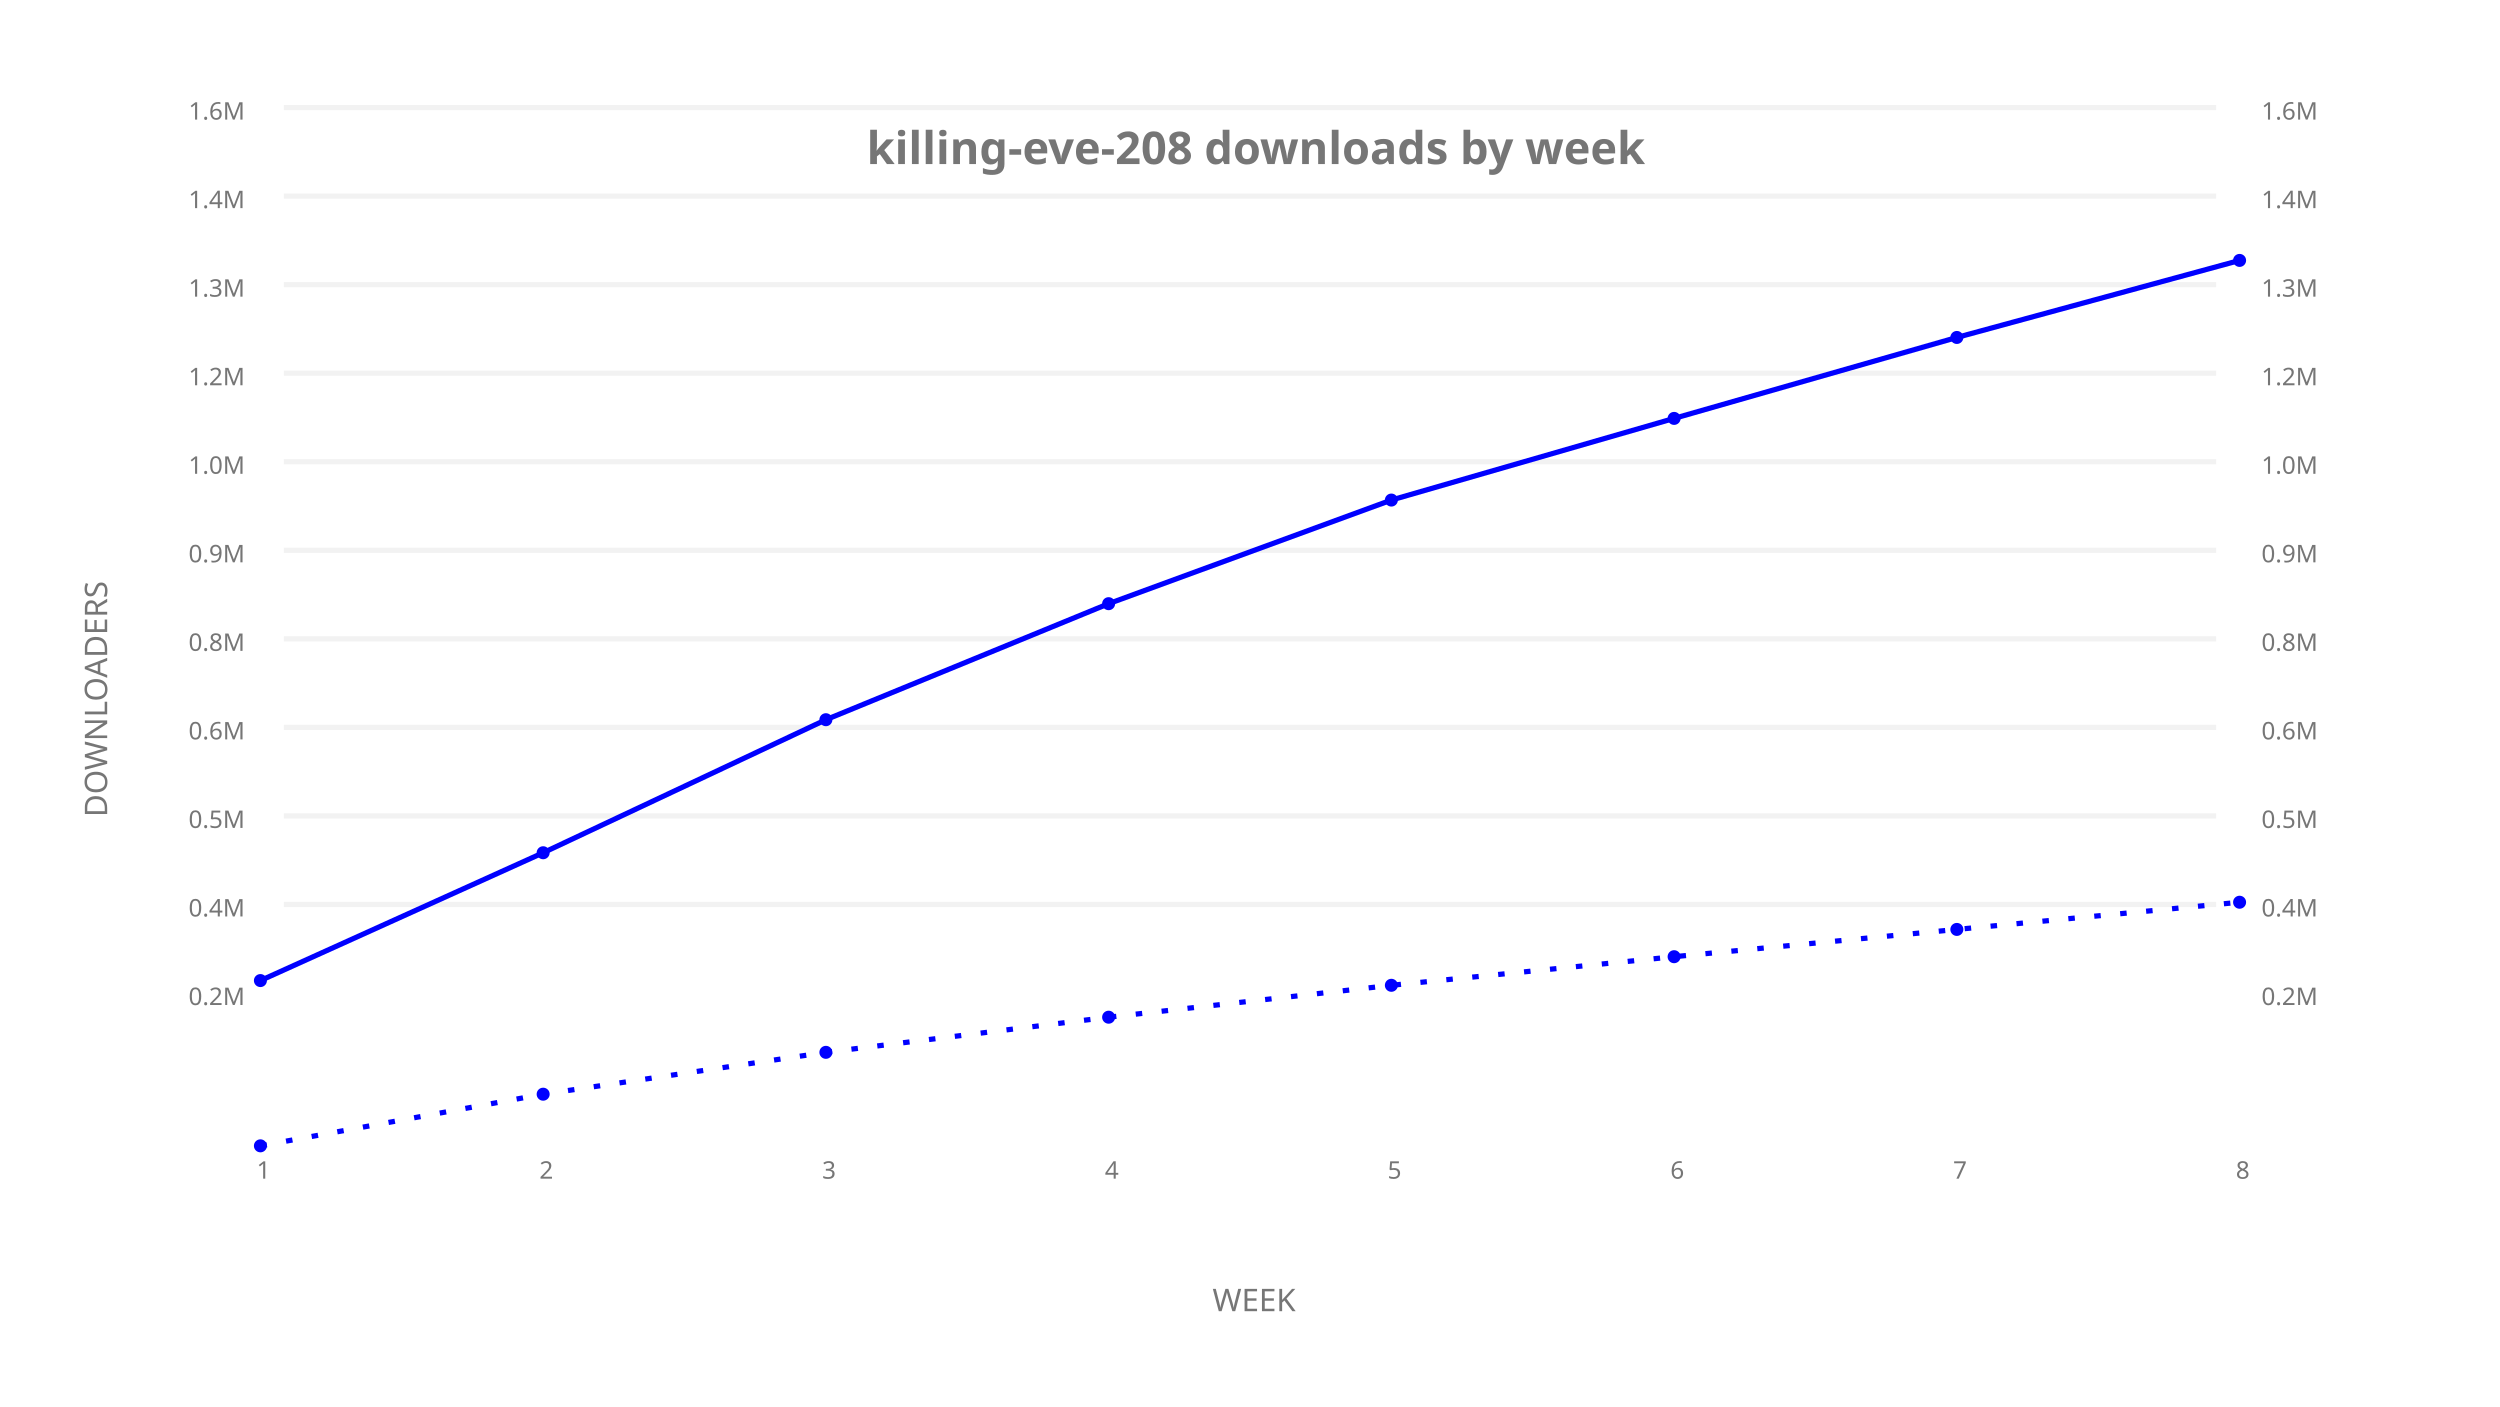
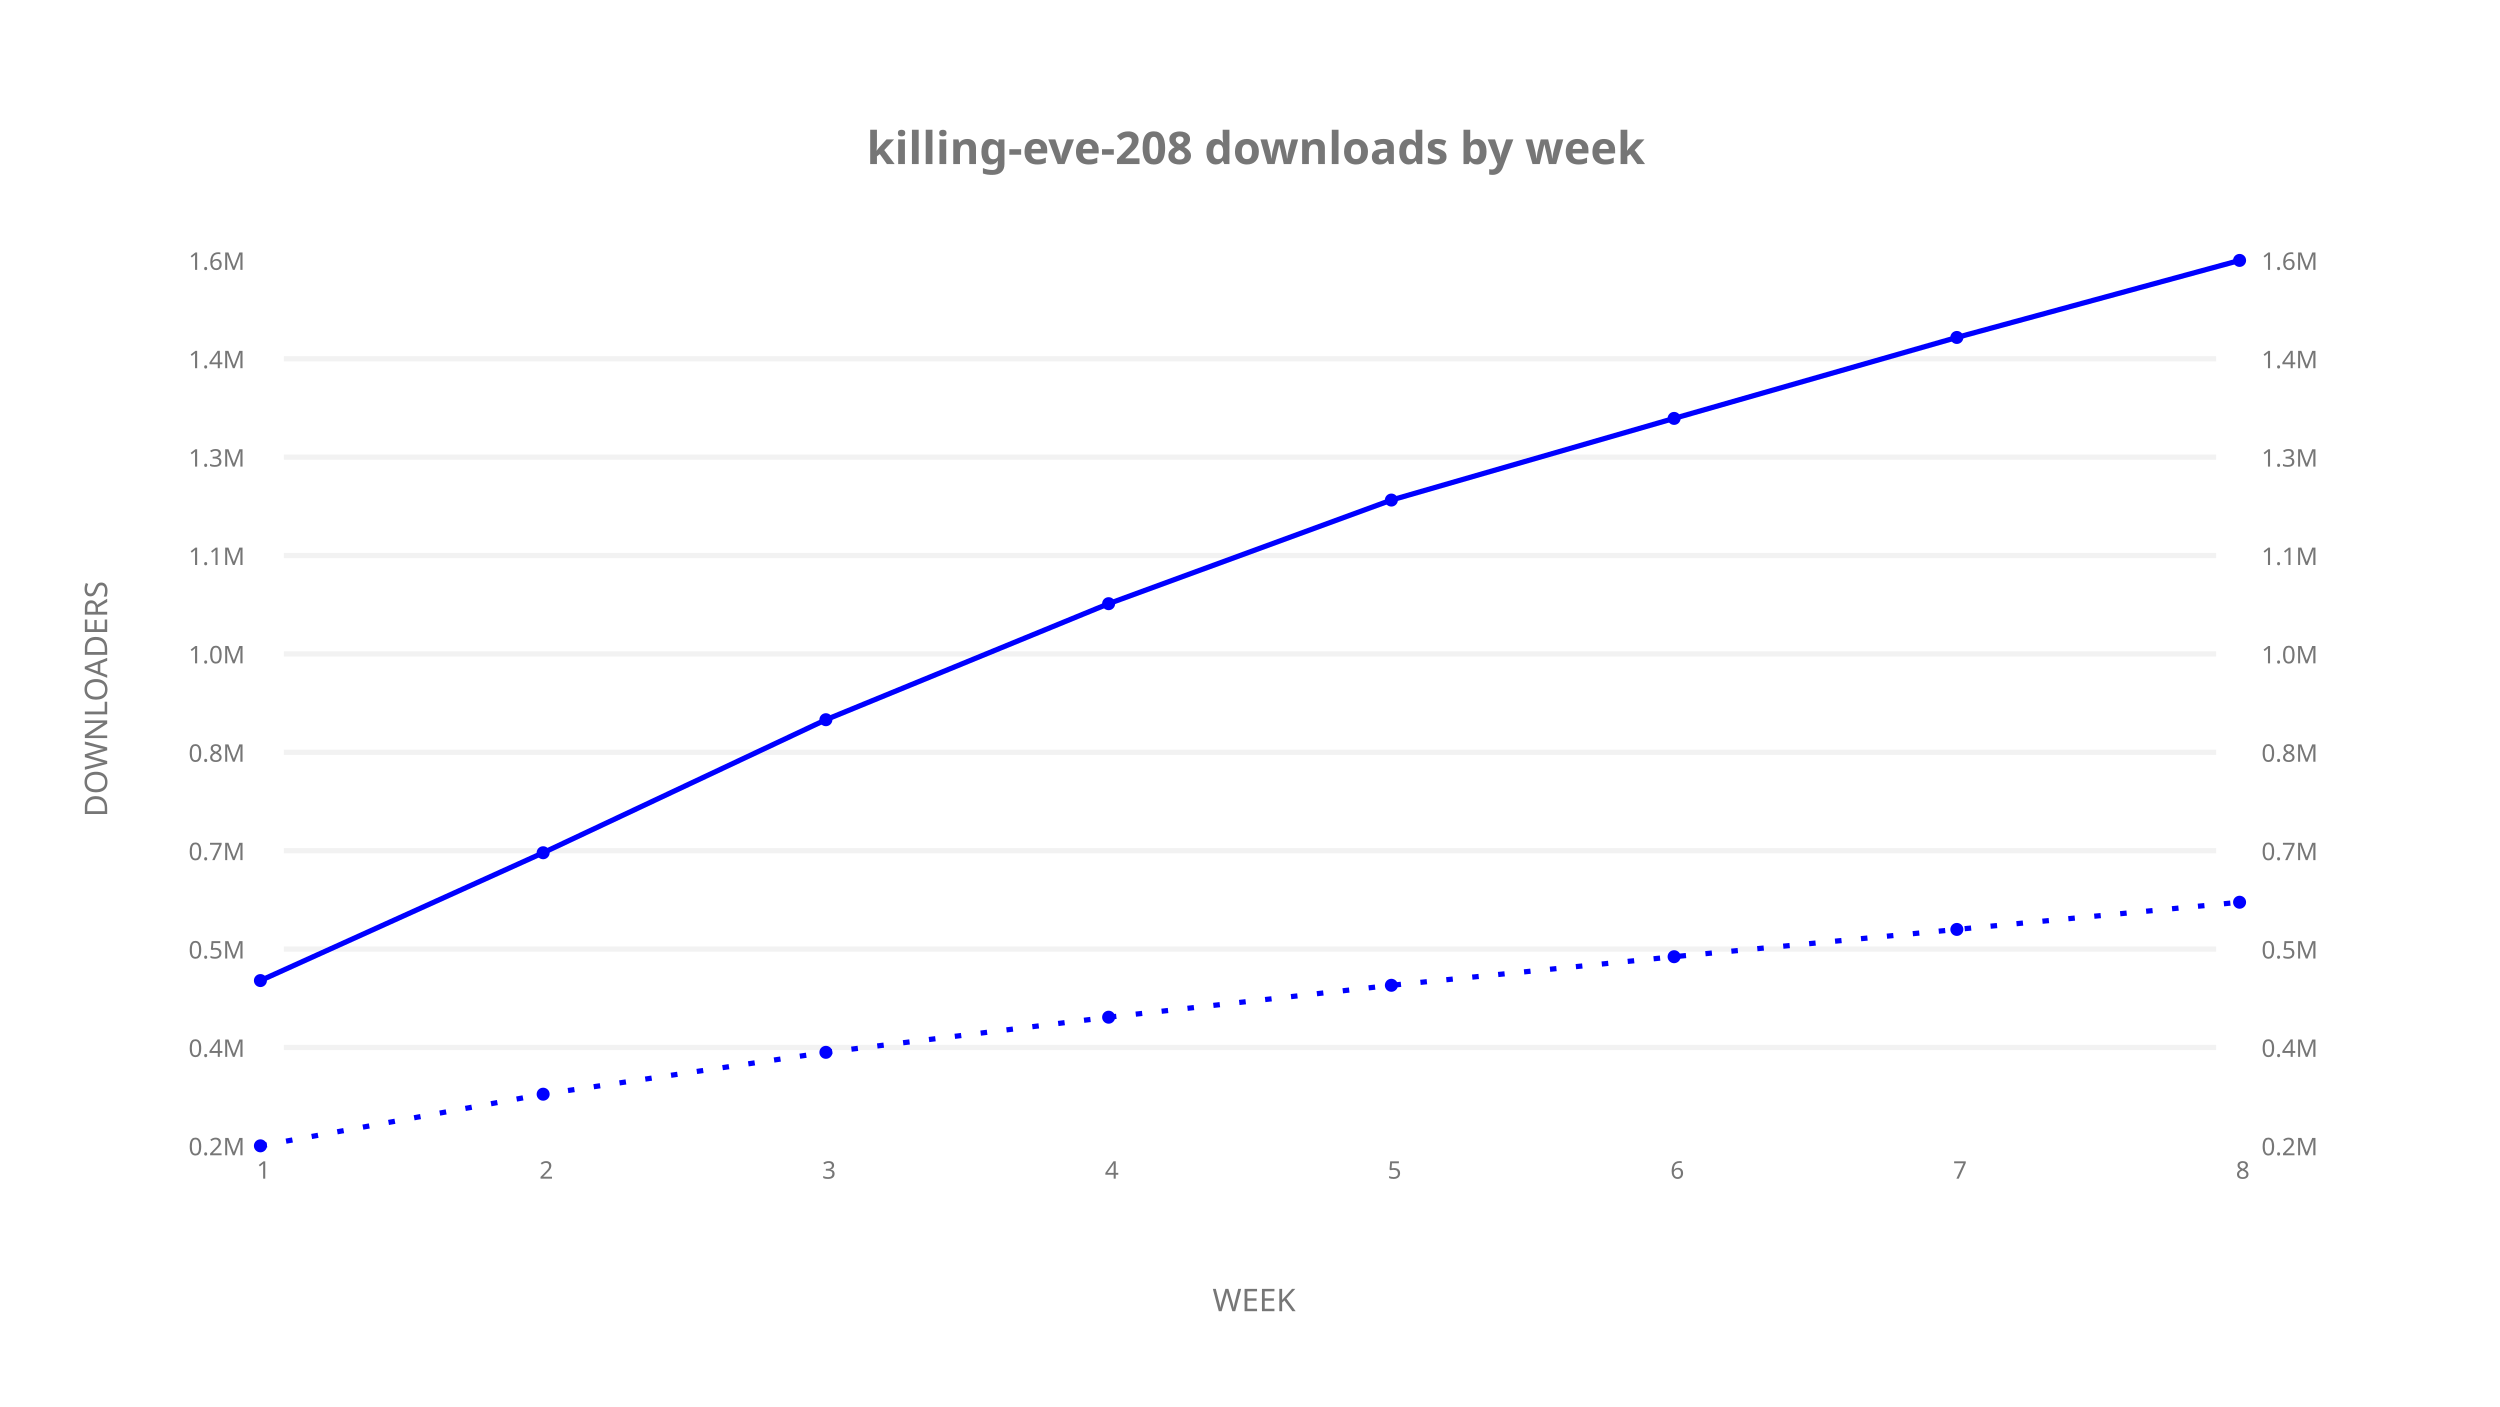
<svg xmlns="http://www.w3.org/2000/svg" xml:space="preserve" id="killing-eve-208-downloads-by-week-killing-eve-208-week" x="0px" y="0px" width="1920px" height="1080px" viewBox="0 0 1920 1080" enable-background="new 0 0 1920 1080" role="img">
  <g id="annotations">
    <text x="960" y="126" font-family="Atkinson Hyperlegible" font-size="26pt" text-anchor="middle" text-align="center" font-weight="600" font-style="normal" style="fill:rgb(118,118,118); fill-opacity:1; stroke:rgb(118,118,118); stroke-opacity:0; stroke-width:0.5"> killing-eve-208 downloads by week</text>
    <g id="axes-lines">
      <text x="960" y="1007" font-family="Atkinson Hyperlegible" font-size="18pt" text-anchor="middle" text-align="center" font-weight="500" font-style="normal" style="fill:rgb(118,118,118); fill-opacity:1; stroke:rgb(118,118,118); stroke-opacity:0; stroke-width:0.5"> WEEK</text>
      <text x="73" y="540" font-family="Atkinson Hyperlegible" font-size="18pt" text-anchor="middle" text-align="center" dominant-baseline="central" font-weight="500" font-style="normal" style="fill:rgb(118,118,118); fill-opacity:1; stroke:rgb(118,118,118); stroke-opacity:0; stroke-width:0.5" transform="rotate(-90,73,540)"> DOWNLOADERS</text>
    </g>
    <g id="tic-y-label-lines">
-       <line x1="218" y1="694.615" x2="1702" y2="694.615" style="fill:rgb(0,0,255); fill-opacity:0; stroke:rgb(242,242,242); stroke-opacity:1; stroke-width:4" />
-       <line x1="218" y1="626.615" x2="1702" y2="626.615" style="fill:rgb(0,0,255); fill-opacity:0; stroke:rgb(242,242,242); stroke-opacity:1; stroke-width:4" />
-       <line x1="218" y1="558.615" x2="1702" y2="558.615" style="fill:rgb(0,0,255); fill-opacity:0; stroke:rgb(242,242,242); stroke-opacity:1; stroke-width:4" />
-       <line x1="218" y1="490.615" x2="1702" y2="490.615" style="fill:rgb(0,0,255); fill-opacity:0; stroke:rgb(242,242,242); stroke-opacity:1; stroke-width:4" />
-       <line x1="218" y1="422.615" x2="1702" y2="422.615" style="fill:rgb(0,0,255); fill-opacity:0; stroke:rgb(242,242,242); stroke-opacity:1; stroke-width:4" />
-       <line x1="218" y1="354.615" x2="1702" y2="354.615" style="fill:rgb(0,0,255); fill-opacity:0; stroke:rgb(242,242,242); stroke-opacity:1; stroke-width:4" />
-       <line x1="218" y1="286.615" x2="1702" y2="286.615" style="fill:rgb(0,0,255); fill-opacity:0; stroke:rgb(242,242,242); stroke-opacity:1; stroke-width:4" />
-       <line x1="218" y1="218.615" x2="1702" y2="218.615" style="fill:rgb(0,0,255); fill-opacity:0; stroke:rgb(242,242,242); stroke-opacity:1; stroke-width:4" />
-       <line x1="218" y1="150.615" x2="1702" y2="150.615" style="fill:rgb(0,0,255); fill-opacity:0; stroke:rgb(242,242,242); stroke-opacity:1; stroke-width:4" />
-       <line x1="218" y1="82.615" x2="1702" y2="82.615" style="fill:rgb(0,0,255); fill-opacity:0; stroke:rgb(242,242,242); stroke-opacity:1; stroke-width:4" />
+       <line x1="218" y1="804.444" x2="1702" y2="804.444" style="fill:rgb(0,0,255); fill-opacity:0; stroke:rgb(242,242,242); stroke-opacity:1; stroke-width:4" />
+       <line x1="218" y1="728.889" x2="1702" y2="728.889" style="fill:rgb(0,0,255); fill-opacity:0; stroke:rgb(242,242,242); stroke-opacity:1; stroke-width:4" />
+       <line x1="218" y1="653.333" x2="1702" y2="653.333" style="fill:rgb(0,0,255); fill-opacity:0; stroke:rgb(242,242,242); stroke-opacity:1; stroke-width:4" />
+       <line x1="218" y1="577.778" x2="1702" y2="577.778" style="fill:rgb(0,0,255); fill-opacity:0; stroke:rgb(242,242,242); stroke-opacity:1; stroke-width:4" />
+       <line x1="218" y1="502.222" x2="1702" y2="502.222" style="fill:rgb(0,0,255); fill-opacity:0; stroke:rgb(242,242,242); stroke-opacity:1; stroke-width:4" />
+       <line x1="218" y1="426.667" x2="1702" y2="426.667" style="fill:rgb(0,0,255); fill-opacity:0; stroke:rgb(242,242,242); stroke-opacity:1; stroke-width:4" />
+       <line x1="218" y1="351.111" x2="1702" y2="351.111" style="fill:rgb(0,0,255); fill-opacity:0; stroke:rgb(242,242,242); stroke-opacity:1; stroke-width:4" />
+       <line x1="218" y1="275.556" x2="1702" y2="275.556" style="fill:rgb(0,0,255); fill-opacity:0; stroke:rgb(242,242,242); stroke-opacity:1; stroke-width:4" />
    </g>
    <g id="tic-x-labels">
      <text x="200" y="898" font-family="Atkinson Hyperlegible" font-size="14pt" text-anchor="middle" text-align="center" dominant-baseline="central" font-weight="400" font-style="normal" style="fill:rgb(118,118,118); fill-opacity:1; stroke:rgb(118,118,118); stroke-opacity:0; stroke-width:0.5"> 1</text>
      <text x="417.143" y="898" font-family="Atkinson Hyperlegible" font-size="14pt" text-anchor="middle" text-align="center" dominant-baseline="central" font-weight="400" font-style="normal" style="fill:rgb(118,118,118); fill-opacity:1; stroke:rgb(118,118,118); stroke-opacity:0; stroke-width:0.5"> 2</text>
      <text x="634.286" y="898" font-family="Atkinson Hyperlegible" font-size="14pt" text-anchor="middle" text-align="center" dominant-baseline="central" font-weight="400" font-style="normal" style="fill:rgb(118,118,118); fill-opacity:1; stroke:rgb(118,118,118); stroke-opacity:0; stroke-width:0.5"> 3</text>
      <text x="851.429" y="898" font-family="Atkinson Hyperlegible" font-size="14pt" text-anchor="middle" text-align="center" dominant-baseline="central" font-weight="400" font-style="normal" style="fill:rgb(118,118,118); fill-opacity:1; stroke:rgb(118,118,118); stroke-opacity:0; stroke-width:0.5"> 4</text>
      <text x="1068.571" y="898" font-family="Atkinson Hyperlegible" font-size="14pt" text-anchor="middle" text-align="center" dominant-baseline="central" font-weight="400" font-style="normal" style="fill:rgb(118,118,118); fill-opacity:1; stroke:rgb(118,118,118); stroke-opacity:0; stroke-width:0.5"> 5</text>
      <text x="1285.714" y="898" font-family="Atkinson Hyperlegible" font-size="14pt" text-anchor="middle" text-align="center" dominant-baseline="central" font-weight="400" font-style="normal" style="fill:rgb(118,118,118); fill-opacity:1; stroke:rgb(118,118,118); stroke-opacity:0; stroke-width:0.5"> 6</text>
      <text x="1502.857" y="898" font-family="Atkinson Hyperlegible" font-size="14pt" text-anchor="middle" text-align="center" dominant-baseline="central" font-weight="400" font-style="normal" style="fill:rgb(118,118,118); fill-opacity:1; stroke:rgb(118,118,118); stroke-opacity:0; stroke-width:0.5"> 7</text>
      <text x="1720" y="898" font-family="Atkinson Hyperlegible" font-size="14pt" text-anchor="middle" text-align="center" dominant-baseline="central" font-weight="400" font-style="normal" style="fill:rgb(118,118,118); fill-opacity:1; stroke:rgb(118,118,118); stroke-opacity:0; stroke-width:0.5"> 8</text>
    </g>
    <g id="tic-y-labels">
-       <text x="164" y="764.615" font-family="Atkinson Hyperlegible" font-size="14pt" text-anchor="middle" text-align="center" dominant-baseline="central" font-weight="400" font-style="normal" style="fill:rgb(118,118,118); fill-opacity:1; stroke:rgb(118,118,118); stroke-opacity:0; stroke-width:0.5"> 0.2M</text>
-       <text x="1756" y="764.615" font-family="Atkinson Hyperlegible" font-size="14pt" text-anchor="middle" text-align="center" dominant-baseline="central" font-weight="400" font-style="normal" style="fill:rgb(118,118,118); fill-opacity:1; stroke:rgb(118,118,118); stroke-opacity:0; stroke-width:0.5"> 0.2M</text>
-       <text x="164" y="696.615" font-family="Atkinson Hyperlegible" font-size="14pt" text-anchor="middle" text-align="center" dominant-baseline="central" font-weight="400" font-style="normal" style="fill:rgb(118,118,118); fill-opacity:1; stroke:rgb(118,118,118); stroke-opacity:0; stroke-width:0.5"> 0.4M</text>
-       <text x="1756" y="696.615" font-family="Atkinson Hyperlegible" font-size="14pt" text-anchor="middle" text-align="center" dominant-baseline="central" font-weight="400" font-style="normal" style="fill:rgb(118,118,118); fill-opacity:1; stroke:rgb(118,118,118); stroke-opacity:0; stroke-width:0.5"> 0.4M</text>
-       <text x="164" y="628.615" font-family="Atkinson Hyperlegible" font-size="14pt" text-anchor="middle" text-align="center" dominant-baseline="central" font-weight="400" font-style="normal" style="fill:rgb(118,118,118); fill-opacity:1; stroke:rgb(118,118,118); stroke-opacity:0; stroke-width:0.5"> 0.5M</text>
-       <text x="1756" y="628.615" font-family="Atkinson Hyperlegible" font-size="14pt" text-anchor="middle" text-align="center" dominant-baseline="central" font-weight="400" font-style="normal" style="fill:rgb(118,118,118); fill-opacity:1; stroke:rgb(118,118,118); stroke-opacity:0; stroke-width:0.5"> 0.5M</text>
-       <text x="164" y="560.615" font-family="Atkinson Hyperlegible" font-size="14pt" text-anchor="middle" text-align="center" dominant-baseline="central" font-weight="400" font-style="normal" style="fill:rgb(118,118,118); fill-opacity:1; stroke:rgb(118,118,118); stroke-opacity:0; stroke-width:0.5"> 0.6M</text>
-       <text x="1756" y="560.615" font-family="Atkinson Hyperlegible" font-size="14pt" text-anchor="middle" text-align="center" dominant-baseline="central" font-weight="400" font-style="normal" style="fill:rgb(118,118,118); fill-opacity:1; stroke:rgb(118,118,118); stroke-opacity:0; stroke-width:0.5"> 0.6M</text>
-       <text x="164" y="492.615" font-family="Atkinson Hyperlegible" font-size="14pt" text-anchor="middle" text-align="center" dominant-baseline="central" font-weight="400" font-style="normal" style="fill:rgb(118,118,118); fill-opacity:1; stroke:rgb(118,118,118); stroke-opacity:0; stroke-width:0.5"> 0.8M</text>
-       <text x="1756" y="492.615" font-family="Atkinson Hyperlegible" font-size="14pt" text-anchor="middle" text-align="center" dominant-baseline="central" font-weight="400" font-style="normal" style="fill:rgb(118,118,118); fill-opacity:1; stroke:rgb(118,118,118); stroke-opacity:0; stroke-width:0.5"> 0.8M</text>
-       <text x="164" y="424.615" font-family="Atkinson Hyperlegible" font-size="14pt" text-anchor="middle" text-align="center" dominant-baseline="central" font-weight="400" font-style="normal" style="fill:rgb(118,118,118); fill-opacity:1; stroke:rgb(118,118,118); stroke-opacity:0; stroke-width:0.5"> 0.9M</text>
-       <text x="1756" y="424.615" font-family="Atkinson Hyperlegible" font-size="14pt" text-anchor="middle" text-align="center" dominant-baseline="central" font-weight="400" font-style="normal" style="fill:rgb(118,118,118); fill-opacity:1; stroke:rgb(118,118,118); stroke-opacity:0; stroke-width:0.5"> 0.9M</text>
-       <text x="164" y="356.615" font-family="Atkinson Hyperlegible" font-size="14pt" text-anchor="middle" text-align="center" dominant-baseline="central" font-weight="400" font-style="normal" style="fill:rgb(118,118,118); fill-opacity:1; stroke:rgb(118,118,118); stroke-opacity:0; stroke-width:0.5"> 1.0M</text>
-       <text x="1756" y="356.615" font-family="Atkinson Hyperlegible" font-size="14pt" text-anchor="middle" text-align="center" dominant-baseline="central" font-weight="400" font-style="normal" style="fill:rgb(118,118,118); fill-opacity:1; stroke:rgb(118,118,118); stroke-opacity:0; stroke-width:0.5"> 1.0M</text>
-       <text x="164" y="288.615" font-family="Atkinson Hyperlegible" font-size="14pt" text-anchor="middle" text-align="center" dominant-baseline="central" font-weight="400" font-style="normal" style="fill:rgb(118,118,118); fill-opacity:1; stroke:rgb(118,118,118); stroke-opacity:0; stroke-width:0.5"> 1.2M</text>
-       <text x="1756" y="288.615" font-family="Atkinson Hyperlegible" font-size="14pt" text-anchor="middle" text-align="center" dominant-baseline="central" font-weight="400" font-style="normal" style="fill:rgb(118,118,118); fill-opacity:1; stroke:rgb(118,118,118); stroke-opacity:0; stroke-width:0.5"> 1.2M</text>
-       <text x="164" y="220.615" font-family="Atkinson Hyperlegible" font-size="14pt" text-anchor="middle" text-align="center" dominant-baseline="central" font-weight="400" font-style="normal" style="fill:rgb(118,118,118); fill-opacity:1; stroke:rgb(118,118,118); stroke-opacity:0; stroke-width:0.5"> 1.3M</text>
-       <text x="1756" y="220.615" font-family="Atkinson Hyperlegible" font-size="14pt" text-anchor="middle" text-align="center" dominant-baseline="central" font-weight="400" font-style="normal" style="fill:rgb(118,118,118); fill-opacity:1; stroke:rgb(118,118,118); stroke-opacity:0; stroke-width:0.5"> 1.3M</text>
-       <text x="164" y="152.615" font-family="Atkinson Hyperlegible" font-size="14pt" text-anchor="middle" text-align="center" dominant-baseline="central" font-weight="400" font-style="normal" style="fill:rgb(118,118,118); fill-opacity:1; stroke:rgb(118,118,118); stroke-opacity:0; stroke-width:0.5"> 1.4M</text>
-       <text x="1756" y="152.615" font-family="Atkinson Hyperlegible" font-size="14pt" text-anchor="middle" text-align="center" dominant-baseline="central" font-weight="400" font-style="normal" style="fill:rgb(118,118,118); fill-opacity:1; stroke:rgb(118,118,118); stroke-opacity:0; stroke-width:0.5"> 1.4M</text>
-       <text x="164" y="84.615" font-family="Atkinson Hyperlegible" font-size="14pt" text-anchor="middle" text-align="center" dominant-baseline="central" font-weight="400" font-style="normal" style="fill:rgb(118,118,118); fill-opacity:1; stroke:rgb(118,118,118); stroke-opacity:0; stroke-width:0.5"> 1.6M</text>
-       <text x="1756" y="84.615" font-family="Atkinson Hyperlegible" font-size="14pt" text-anchor="middle" text-align="center" dominant-baseline="central" font-weight="400" font-style="normal" style="fill:rgb(118,118,118); fill-opacity:1; stroke:rgb(118,118,118); stroke-opacity:0; stroke-width:0.5"> 1.6M</text>
+       <text x="164" y="880" font-family="Atkinson Hyperlegible" font-size="14pt" text-anchor="middle" text-align="center" dominant-baseline="central" font-weight="400" font-style="normal" style="fill:rgb(118,118,118); fill-opacity:1; stroke:rgb(118,118,118); stroke-opacity:0; stroke-width:0.5"> 0.2M</text>
+       <text x="1756" y="880" font-family="Atkinson Hyperlegible" font-size="14pt" text-anchor="middle" text-align="center" dominant-baseline="central" font-weight="400" font-style="normal" style="fill:rgb(118,118,118); fill-opacity:1; stroke:rgb(118,118,118); stroke-opacity:0; stroke-width:0.5"> 0.2M</text>
+       <text x="164" y="804.444" font-family="Atkinson Hyperlegible" font-size="14pt" text-anchor="middle" text-align="center" dominant-baseline="central" font-weight="400" font-style="normal" style="fill:rgb(118,118,118); fill-opacity:1; stroke:rgb(118,118,118); stroke-opacity:0; stroke-width:0.5"> 0.4M</text>
+       <text x="1756" y="804.444" font-family="Atkinson Hyperlegible" font-size="14pt" text-anchor="middle" text-align="center" dominant-baseline="central" font-weight="400" font-style="normal" style="fill:rgb(118,118,118); fill-opacity:1; stroke:rgb(118,118,118); stroke-opacity:0; stroke-width:0.5"> 0.4M</text>
+       <text x="164" y="728.889" font-family="Atkinson Hyperlegible" font-size="14pt" text-anchor="middle" text-align="center" dominant-baseline="central" font-weight="400" font-style="normal" style="fill:rgb(118,118,118); fill-opacity:1; stroke:rgb(118,118,118); stroke-opacity:0; stroke-width:0.5"> 0.5M</text>
+       <text x="1756" y="728.889" font-family="Atkinson Hyperlegible" font-size="14pt" text-anchor="middle" text-align="center" dominant-baseline="central" font-weight="400" font-style="normal" style="fill:rgb(118,118,118); fill-opacity:1; stroke:rgb(118,118,118); stroke-opacity:0; stroke-width:0.5"> 0.5M</text>
+       <text x="164" y="653.333" font-family="Atkinson Hyperlegible" font-size="14pt" text-anchor="middle" text-align="center" dominant-baseline="central" font-weight="400" font-style="normal" style="fill:rgb(118,118,118); fill-opacity:1; stroke:rgb(118,118,118); stroke-opacity:0; stroke-width:0.5"> 0.7M</text>
+       <text x="1756" y="653.333" font-family="Atkinson Hyperlegible" font-size="14pt" text-anchor="middle" text-align="center" dominant-baseline="central" font-weight="400" font-style="normal" style="fill:rgb(118,118,118); fill-opacity:1; stroke:rgb(118,118,118); stroke-opacity:0; stroke-width:0.5"> 0.7M</text>
+       <text x="164" y="577.778" font-family="Atkinson Hyperlegible" font-size="14pt" text-anchor="middle" text-align="center" dominant-baseline="central" font-weight="400" font-style="normal" style="fill:rgb(118,118,118); fill-opacity:1; stroke:rgb(118,118,118); stroke-opacity:0; stroke-width:0.5"> 0.8M</text>
+       <text x="1756" y="577.778" font-family="Atkinson Hyperlegible" font-size="14pt" text-anchor="middle" text-align="center" dominant-baseline="central" font-weight="400" font-style="normal" style="fill:rgb(118,118,118); fill-opacity:1; stroke:rgb(118,118,118); stroke-opacity:0; stroke-width:0.5"> 0.8M</text>
+       <text x="164" y="502.222" font-family="Atkinson Hyperlegible" font-size="14pt" text-anchor="middle" text-align="center" dominant-baseline="central" font-weight="400" font-style="normal" style="fill:rgb(118,118,118); fill-opacity:1; stroke:rgb(118,118,118); stroke-opacity:0; stroke-width:0.5"> 1.0M</text>
+       <text x="1756" y="502.222" font-family="Atkinson Hyperlegible" font-size="14pt" text-anchor="middle" text-align="center" dominant-baseline="central" font-weight="400" font-style="normal" style="fill:rgb(118,118,118); fill-opacity:1; stroke:rgb(118,118,118); stroke-opacity:0; stroke-width:0.5"> 1.0M</text>
+       <text x="164" y="426.667" font-family="Atkinson Hyperlegible" font-size="14pt" text-anchor="middle" text-align="center" dominant-baseline="central" font-weight="400" font-style="normal" style="fill:rgb(118,118,118); fill-opacity:1; stroke:rgb(118,118,118); stroke-opacity:0; stroke-width:0.5"> 1.1M</text>
+       <text x="1756" y="426.667" font-family="Atkinson Hyperlegible" font-size="14pt" text-anchor="middle" text-align="center" dominant-baseline="central" font-weight="400" font-style="normal" style="fill:rgb(118,118,118); fill-opacity:1; stroke:rgb(118,118,118); stroke-opacity:0; stroke-width:0.5"> 1.1M</text>
+       <text x="164" y="351.111" font-family="Atkinson Hyperlegible" font-size="14pt" text-anchor="middle" text-align="center" dominant-baseline="central" font-weight="400" font-style="normal" style="fill:rgb(118,118,118); fill-opacity:1; stroke:rgb(118,118,118); stroke-opacity:0; stroke-width:0.5"> 1.3M</text>
+       <text x="1756" y="351.111" font-family="Atkinson Hyperlegible" font-size="14pt" text-anchor="middle" text-align="center" dominant-baseline="central" font-weight="400" font-style="normal" style="fill:rgb(118,118,118); fill-opacity:1; stroke:rgb(118,118,118); stroke-opacity:0; stroke-width:0.5"> 1.3M</text>
+       <text x="164" y="275.556" font-family="Atkinson Hyperlegible" font-size="14pt" text-anchor="middle" text-align="center" dominant-baseline="central" font-weight="400" font-style="normal" style="fill:rgb(118,118,118); fill-opacity:1; stroke:rgb(118,118,118); stroke-opacity:0; stroke-width:0.5"> 1.4M</text>
+       <text x="1756" y="275.556" font-family="Atkinson Hyperlegible" font-size="14pt" text-anchor="middle" text-align="center" dominant-baseline="central" font-weight="400" font-style="normal" style="fill:rgb(118,118,118); fill-opacity:1; stroke:rgb(118,118,118); stroke-opacity:0; stroke-width:0.5"> 1.4M</text>
+       <text x="164" y="200" font-family="Atkinson Hyperlegible" font-size="14pt" text-anchor="middle" text-align="center" dominant-baseline="central" font-weight="400" font-style="normal" style="fill:rgb(118,118,118); fill-opacity:1; stroke:rgb(118,118,118); stroke-opacity:0; stroke-width:0.5"> 1.6M</text>
+       <text x="1756" y="200" font-family="Atkinson Hyperlegible" font-size="14pt" text-anchor="middle" text-align="center" dominant-baseline="central" font-weight="400" font-style="normal" style="fill:rgb(118,118,118); fill-opacity:1; stroke:rgb(118,118,118); stroke-opacity:0; stroke-width:0.5"> 1.6M</text>
    </g>
  </g>
  <g id="polyline-killing-eve-208 downloads by week">
    <polyline points="200,753.078 417.143,654.909 634.286,552.737 851.429,463.623 1068.57,384.049 1285.71,321.331 1502.86,259.168 1720,200 " style="fill:rgb(0,0,255); fill-opacity:0; stroke:rgb(0,0,255); stroke-opacity:1; stroke-width:4" />
  </g>
  <g id="markers-killing-eve-208 downloads by week">
    <circle cx="200" cy="753.078" r="5" style="fill:rgb(0,0,255); fill-opacity:1; stroke:rgb(0,0,255); stroke-opacity:0; stroke-width:4">
</circle>
    <circle cx="417.143" cy="654.909" r="5" style="fill:rgb(0,0,255); fill-opacity:1; stroke:rgb(0,0,255); stroke-opacity:0; stroke-width:4">
</circle>
    <circle cx="634.286" cy="552.737" r="5" style="fill:rgb(0,0,255); fill-opacity:1; stroke:rgb(0,0,255); stroke-opacity:0; stroke-width:4">
</circle>
    <circle cx="851.429" cy="463.623" r="5" style="fill:rgb(0,0,255); fill-opacity:1; stroke:rgb(0,0,255); stroke-opacity:0; stroke-width:4">
</circle>
    <circle cx="1068.571" cy="384.049" r="5" style="fill:rgb(0,0,255); fill-opacity:1; stroke:rgb(0,0,255); stroke-opacity:0; stroke-width:4">
</circle>
    <circle cx="1285.714" cy="321.331" r="5" style="fill:rgb(0,0,255); fill-opacity:1; stroke:rgb(0,0,255); stroke-opacity:0; stroke-width:4">
</circle>
    <circle cx="1502.857" cy="259.168" r="5" style="fill:rgb(0,0,255); fill-opacity:1; stroke:rgb(0,0,255); stroke-opacity:0; stroke-width:4">
</circle>
    <circle cx="1720" cy="200" r="5" style="fill:rgb(0,0,255); fill-opacity:1; stroke:rgb(0,0,255); stroke-opacity:0; stroke-width:4">
</circle>
  </g>
  <g id="polyline-killing-eve-208 downloads by week uploaders">
    <polyline points="200,880 417.143,840.347 634.286,808.196 851.429,781.214 1068.57,756.711 1285.71,734.748 1502.86,713.801 1720,692.922 " stroke-dasharray="5 15" style="fill:rgb(0,0,255); fill-opacity:0; stroke:rgb(0,0,255); stroke-opacity:1; stroke-width:4" />
  </g>
  <g id="markers-killing-eve-208 downloads by week uploaders">
    <circle cx="200" cy="880" r="5" style="fill:rgb(0,0,255); fill-opacity:1; stroke:rgb(0,0,255); stroke-opacity:0; stroke-width:4">
</circle>
    <circle cx="417.143" cy="840.347" r="5" style="fill:rgb(0,0,255); fill-opacity:1; stroke:rgb(0,0,255); stroke-opacity:0; stroke-width:4">
</circle>
    <circle cx="634.286" cy="808.196" r="5" style="fill:rgb(0,0,255); fill-opacity:1; stroke:rgb(0,0,255); stroke-opacity:0; stroke-width:4">
</circle>
    <circle cx="851.429" cy="781.214" r="5" style="fill:rgb(0,0,255); fill-opacity:1; stroke:rgb(0,0,255); stroke-opacity:0; stroke-width:4">
</circle>
    <circle cx="1068.571" cy="756.711" r="5" style="fill:rgb(0,0,255); fill-opacity:1; stroke:rgb(0,0,255); stroke-opacity:0; stroke-width:4">
</circle>
    <circle cx="1285.714" cy="734.748" r="5" style="fill:rgb(0,0,255); fill-opacity:1; stroke:rgb(0,0,255); stroke-opacity:0; stroke-width:4">
</circle>
    <circle cx="1502.857" cy="713.801" r="5" style="fill:rgb(0,0,255); fill-opacity:1; stroke:rgb(0,0,255); stroke-opacity:0; stroke-width:4">
</circle>
    <circle cx="1720" cy="692.922" r="5" style="fill:rgb(0,0,255); fill-opacity:1; stroke:rgb(0,0,255); stroke-opacity:0; stroke-width:4">
</circle>
  </g>
</svg>
